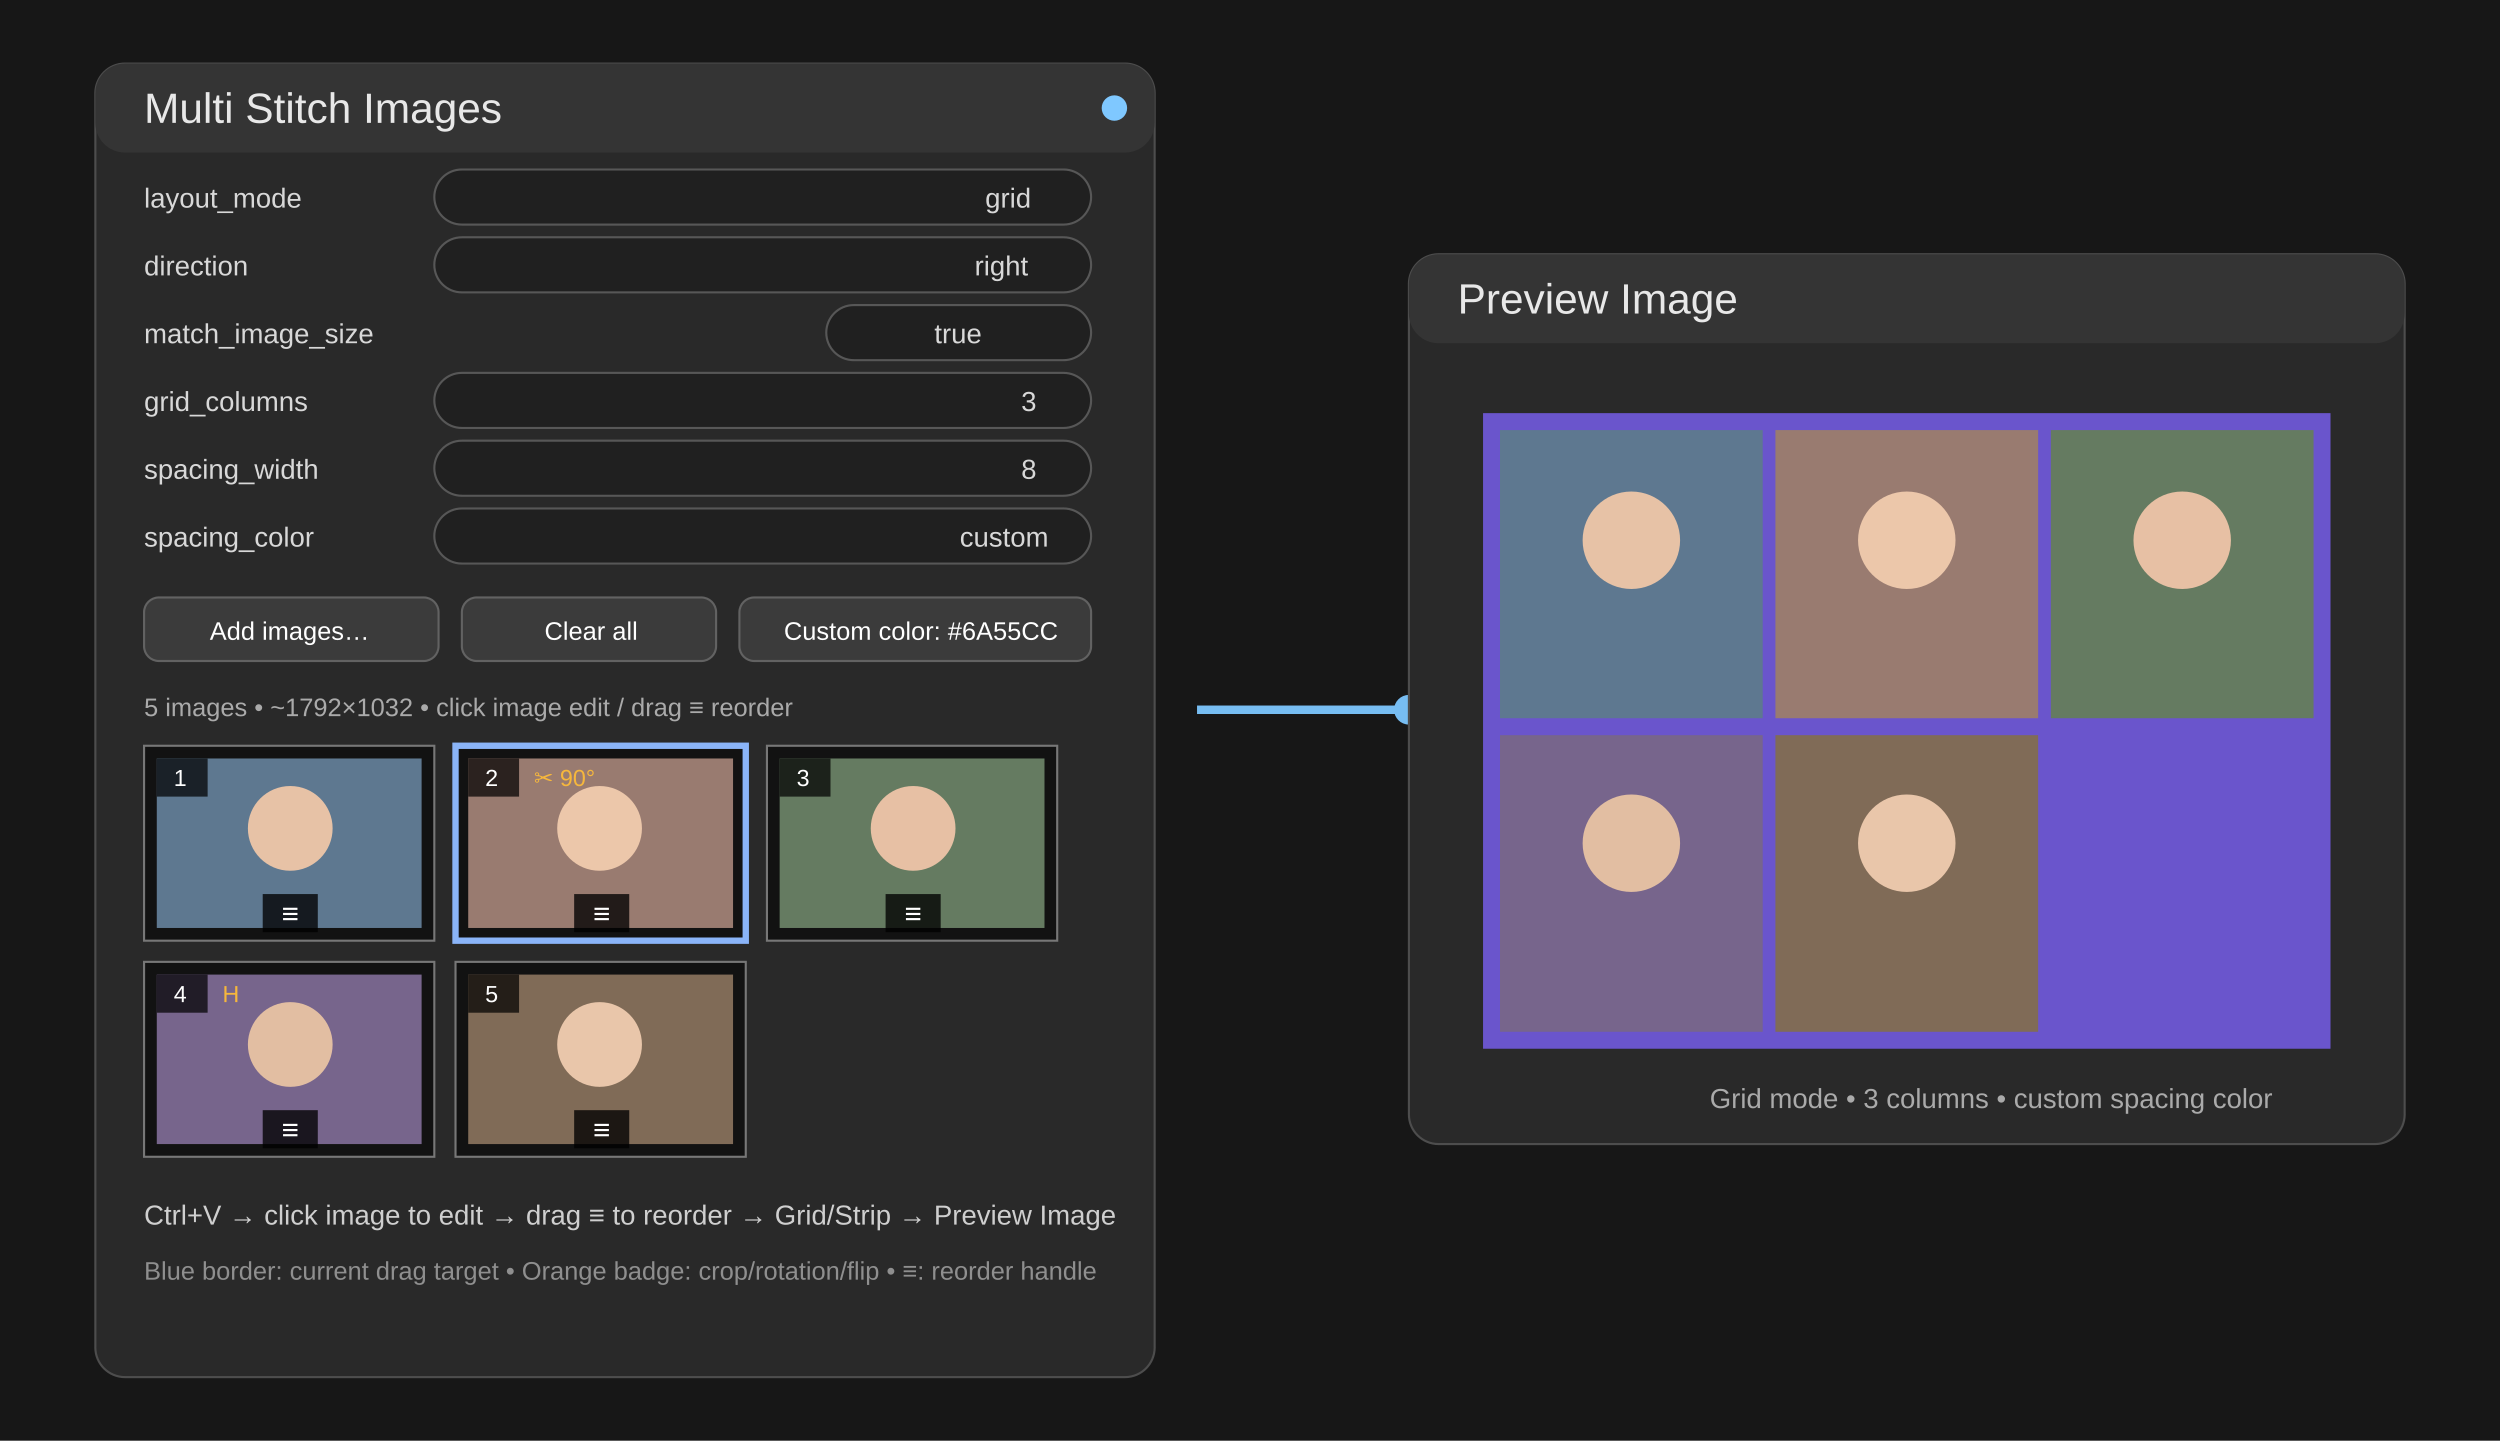
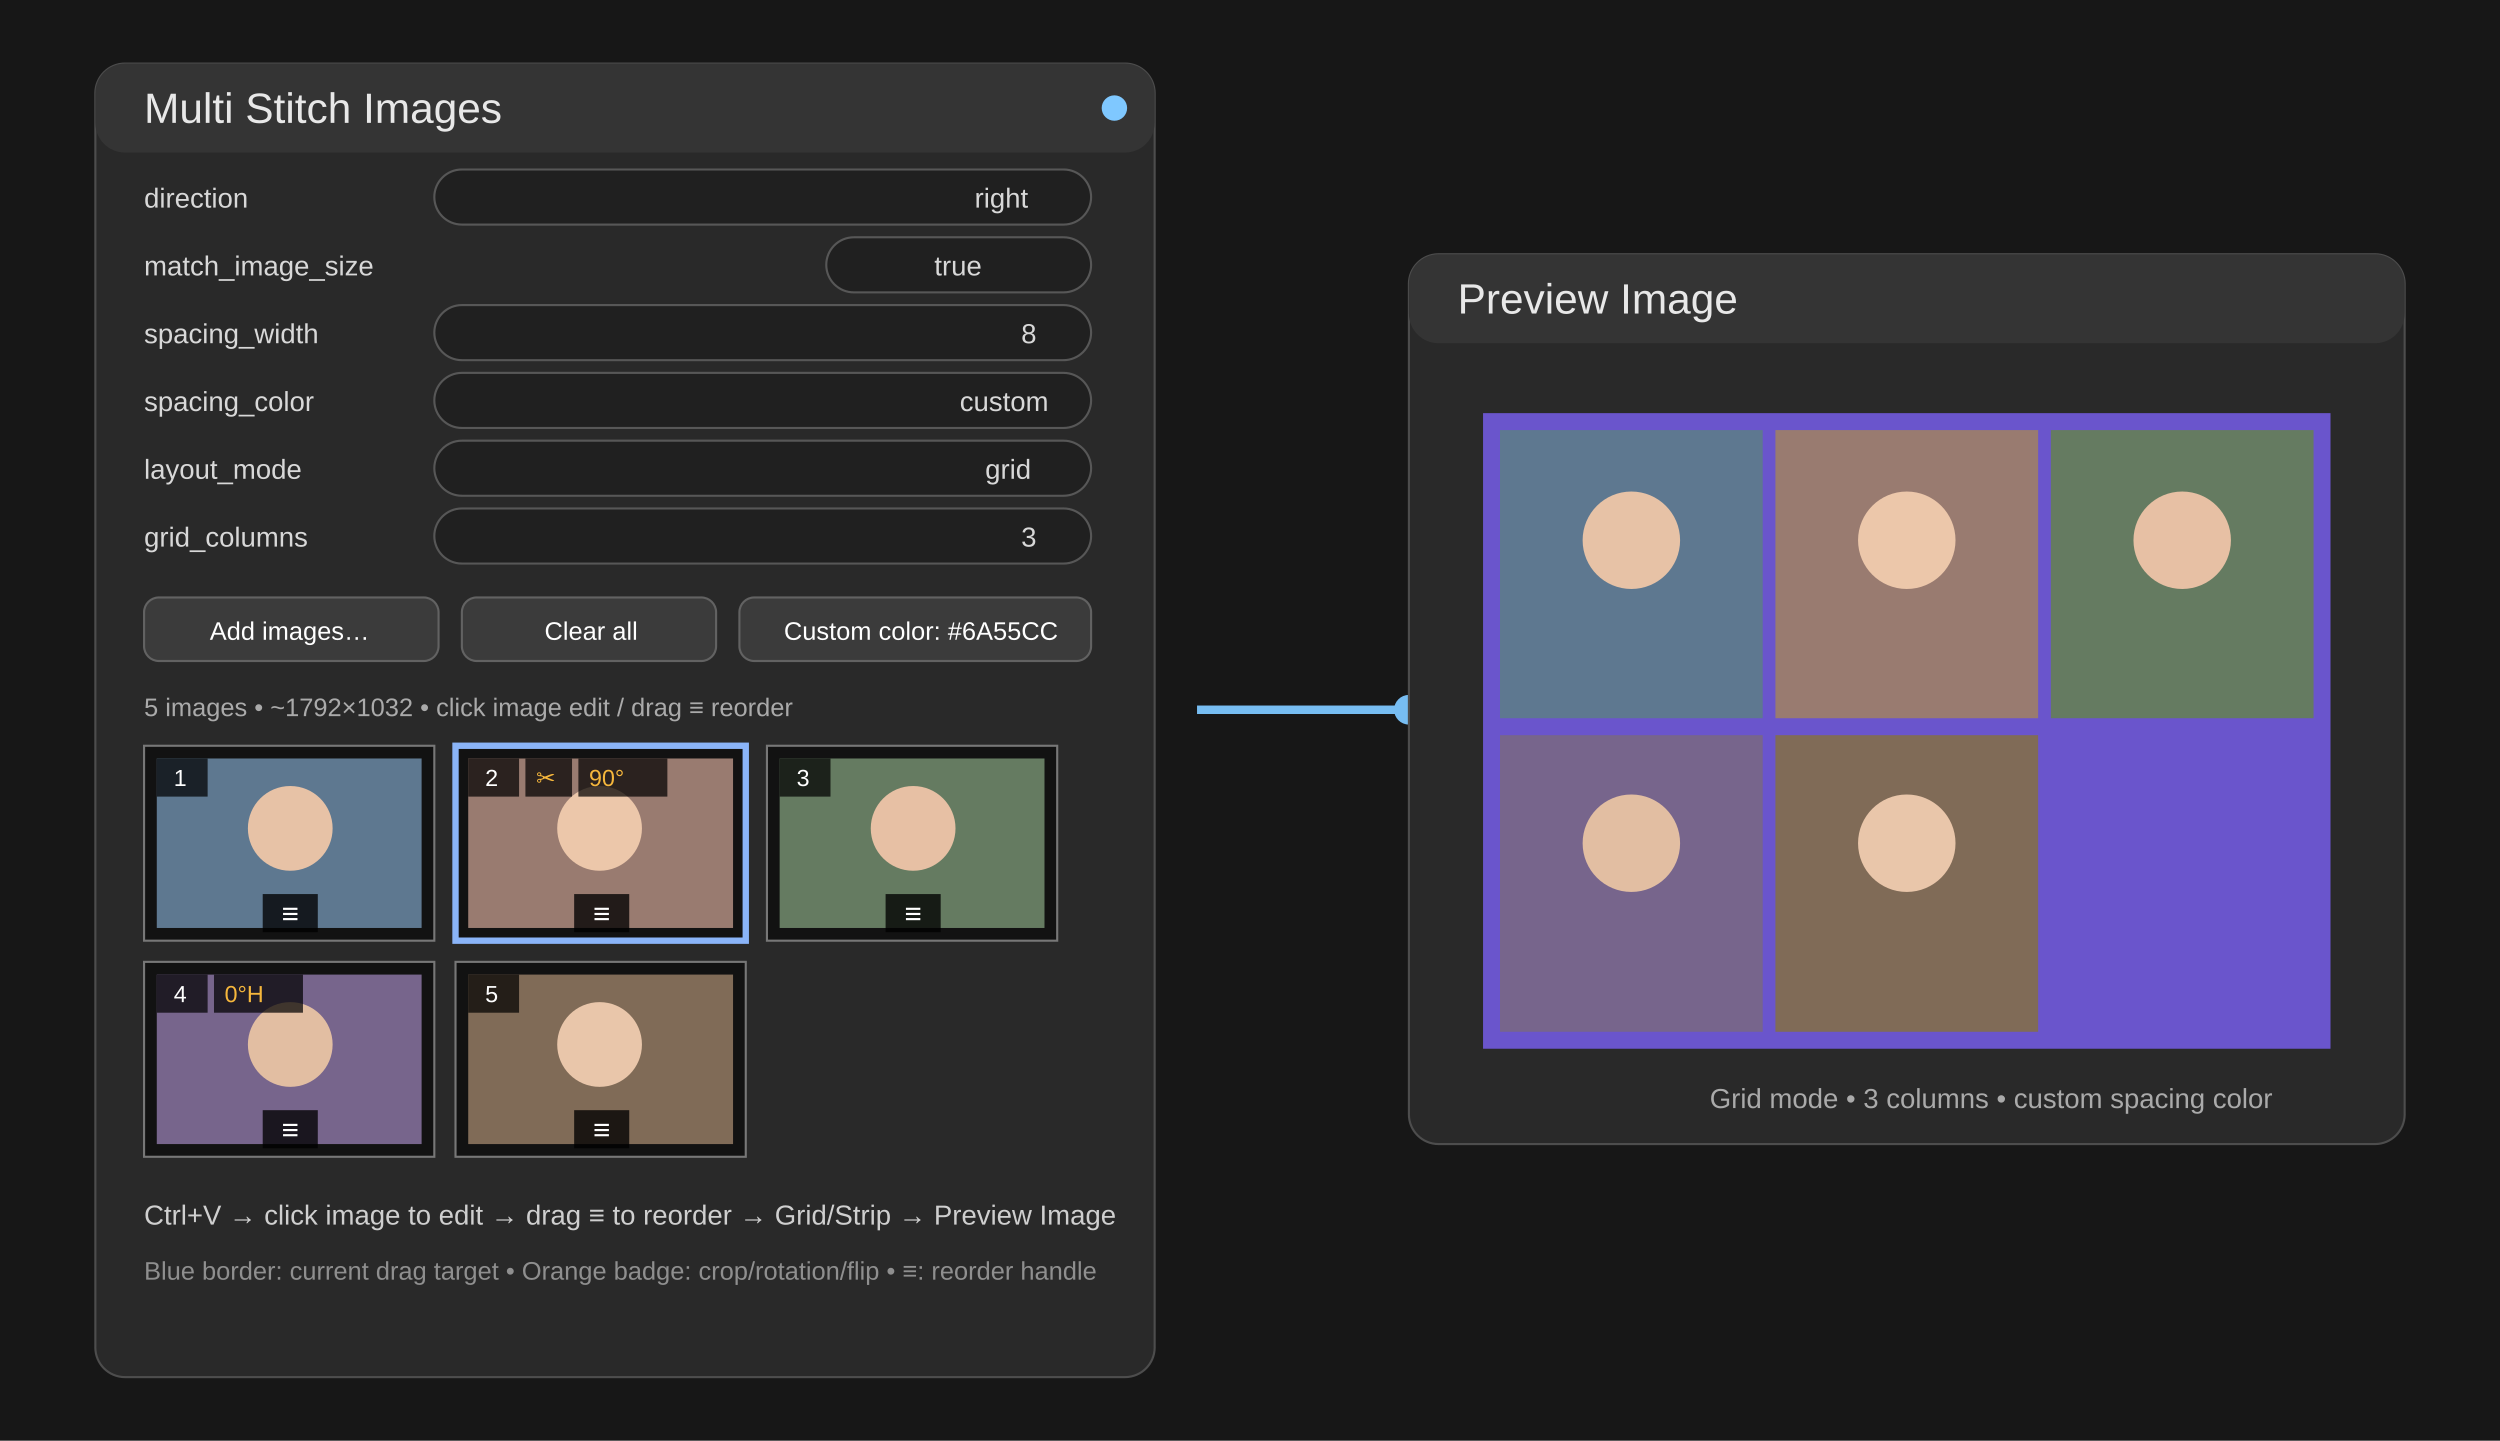
<svg xmlns="http://www.w3.org/2000/svg" width="1180" height="680" viewBox="0 0 1180 680">
  <rect width="1180" height="680" fill="#171717" />
  <rect x="45" y="30" width="500" height="620" rx="14" fill="#292929" stroke="#4d4d4d" />
  <rect x="45" y="30" width="500" height="42" rx="14" fill="#343434" />
  <text x="68" y="58" font-family="Segoe UI,Arial" font-size="20" fill="#e8e8e8">Multi Stitch Images</text>
  <circle cx="526" cy="51" r="6" fill="#7fc8ff" />
  <g font-family="Segoe UI,Arial" font-size="13" fill="#d8d8d8">
-     <text x="68" y="98">layout_mode</text>
+     <text x="68" y="98">direction</text>
    <rect x="205" y="80" width="310" height="26" rx="13" fill="#202020" stroke="#575757" />
-     <text x="465" y="98">grid</text>
-     <text x="68" y="130">direction</text>
-     <rect x="205" y="112" width="310" height="26" rx="13" fill="#202020" stroke="#575757" />
-     <text x="460" y="130">right</text>
-     <text x="68" y="162">match_image_size</text>
-     <rect x="390" y="144" width="125" height="26" rx="13" fill="#202020" stroke="#575757" />
-     <text x="441" y="162">true</text>
-     <text x="68" y="194">grid_columns</text>
+     <text x="460" y="98">right</text>
+     <text x="68" y="130">match_image_size</text>
+     <rect x="390" y="112" width="125" height="26" rx="13" fill="#202020" stroke="#575757" />
+     <text x="441" y="130">true</text>
+     <text x="68" y="162">spacing_width</text>
+     <rect x="205" y="144" width="310" height="26" rx="13" fill="#202020" stroke="#575757" />
+     <text x="482" y="162">8</text>
+     <text x="68" y="194">spacing_color</text>
    <rect x="205" y="176" width="310" height="26" rx="13" fill="#202020" stroke="#575757" />
-     <text x="482" y="194">3</text>
-     <text x="68" y="226">spacing_width</text>
+     <text x="453" y="194">custom</text>
+     <text x="68" y="226">layout_mode</text>
    <rect x="205" y="208" width="310" height="26" rx="13" fill="#202020" stroke="#575757" />
-     <text x="482" y="226">8</text>
-     <text x="68" y="258">spacing_color</text>
+     <text x="465" y="226">grid</text>
+     <text x="68" y="258">grid_columns</text>
    <rect x="205" y="240" width="310" height="26" rx="13" fill="#202020" stroke="#575757" />
-     <text x="453" y="258">custom</text>
+     <text x="482" y="258">3</text>
  </g>
  <rect x="68" y="282" width="139" height="30" rx="7" fill="#3b3b3b" stroke="#626262" />
  <text x="99" y="302" font-family="Segoe UI,Arial" font-size="12" fill="#fff">Add images…</text>
  <rect x="218" y="282" width="120" height="30" rx="7" fill="#3b3b3b" stroke="#626262" />
  <text x="257" y="302" font-family="Segoe UI,Arial" font-size="12" fill="#fff">Clear all</text>
  <rect x="349" y="282" width="166" height="30" rx="7" fill="#3b3b3b" stroke="#626262" />
  <text x="370" y="302" font-family="Segoe UI,Arial" font-size="12" fill="#fff">Custom color: #6A55CC</text>
  <text x="68" y="338" font-family="Segoe UI,Arial" font-size="12" fill="#aaa">5 images • ~1792×1032 • click image edit / drag ≡ reorder</text>
  <g font-family="Segoe UI,Arial" font-size="11">
    <rect x="68" y="352" width="137" height="92" fill="#121212" stroke="#777" />
    <rect x="74" y="358" width="125" height="80" fill="#5e7890" />
    <circle cx="137" cy="391" r="20" fill="#e7c2a6" />
    <rect x="74" y="358" width="24" height="18" fill="#000" opacity=".72" />
    <text x="82" y="371" fill="#fff">1</text>
    <rect x="215" y="352" width="137" height="92" fill="#121212" stroke="#8ab4f8" stroke-width="3" />
    <rect x="221" y="358" width="125" height="80" fill="#997b70" />
    <circle cx="283" cy="391" r="20" fill="#ecc7aa" />
    <rect x="221" y="358" width="24" height="18" fill="#000" opacity=".72" />
    <text x="229" y="371" fill="#fff">2</text>
-     <text x="252" y="371" fill="#f6b73c">✂ 90°</text>
+     <rect x="248" y="358" width="22" height="18" fill="#000" opacity=".72" />
+     <text x="253" y="371" fill="#f6b73c">✂</text>
+     <rect x="273" y="358" width="42" height="18" fill="#000" opacity=".72" />
+     <text x="278" y="371" fill="#f6b73c">90°</text>
    <rect x="362" y="352" width="137" height="92" fill="#121212" stroke="#777" />
    <rect x="368" y="358" width="125" height="80" fill="#657b61" />
    <circle cx="431" cy="391" r="20" fill="#e7c0a4" />
    <rect x="368" y="358" width="24" height="18" fill="#000" opacity=".72" />
    <text x="376" y="371" fill="#fff">3</text>
    <rect x="68" y="454" width="137" height="92" fill="#121212" stroke="#777" />
    <rect x="74" y="460" width="125" height="80" fill="#77658c" />
    <circle cx="137" cy="493" r="20" fill="#e2bea2" />
    <rect x="74" y="460" width="24" height="18" fill="#000" opacity=".72" />
    <text x="82" y="473" fill="#fff">4</text>
-     <text x="105" y="473" fill="#f6b73c">H</text>
+     <rect x="101" y="460" width="42" height="18" fill="#000" opacity=".72" />
+     <text x="106" y="473" fill="#f6b73c">0°H</text>
    <rect x="215" y="454" width="137" height="92" fill="#121212" stroke="#777" />
    <rect x="221" y="460" width="125" height="80" fill="#806b57" />
    <circle cx="283" cy="493" r="20" fill="#e9c6aa" />
    <rect x="221" y="460" width="24" height="18" fill="#000" opacity=".72" />
    <text x="229" y="473" fill="#fff">5</text>
    <g fill="#000" opacity=".78">
      <rect x="124" y="422" width="26" height="18" />
      <rect x="271" y="422" width="26" height="18" />
      <rect x="418" y="422" width="26" height="18" />
      <rect x="124" y="524" width="26" height="18" />
      <rect x="271" y="524" width="26" height="18" />
    </g>
    <g fill="#fff" text-anchor="middle" font-size="14">
      <text x="137" y="436">≡</text>
      <text x="284" y="436">≡</text>
      <text x="431" y="436">≡</text>
      <text x="137" y="538">≡</text>
      <text x="284" y="538">≡</text>
    </g>
  </g>
  <text x="68" y="578" font-family="Segoe UI,Arial" font-size="13" fill="#cfcfcf">Ctrl+V → click image to edit → drag ≡ to reorder → Grid/Strip → Preview Image</text>
  <text x="68" y="604" font-family="Segoe UI,Arial" font-size="12" fill="#8f8f8f">Blue border: current drag target • Orange badge: crop/rotation/flip • ≡: reorder handle</text>
  <path d="M565 335 C615 335 625 335 665 335" stroke="#77bdf2" stroke-width="4" fill="none" />
  <circle cx="665" cy="335" r="7" fill="#77bdf2" />
  <rect x="665" y="120" width="470" height="420" rx="14" fill="#292929" stroke="#4d4d4d" />
  <rect x="665" y="120" width="470" height="42" rx="14" fill="#343434" />
  <text x="688" y="148" font-family="Segoe UI,Arial" font-size="20" fill="#e8e8e8">Preview Image</text>
  <rect x="700" y="195" width="400" height="300" fill="#6A55CC" />
  <g>
    <rect x="708" y="203" width="124" height="136" fill="#5e7890" />
    <circle cx="770" cy="255" r="23" fill="#e7c2a6" />
    <rect x="838" y="203" width="124" height="136" fill="#997b70" />
    <circle cx="900" cy="255" r="23" fill="#ecc7aa" />
    <rect x="968" y="203" width="124" height="136" fill="#657b61" />
    <circle cx="1030" cy="255" r="23" fill="#e7c0a4" />
    <rect x="708" y="347" width="124" height="140" fill="#77658c" />
    <circle cx="770" cy="398" r="23" fill="#e2bea2" />
    <rect x="838" y="347" width="124" height="140" fill="#806b57" />
    <circle cx="900" cy="398" r="23" fill="#e9c6aa" />
  </g>
  <text x="807" y="523" font-family="Segoe UI,Arial" font-size="13" fill="#aaa">Grid mode • 3 columns • custom spacing color</text>
</svg>
